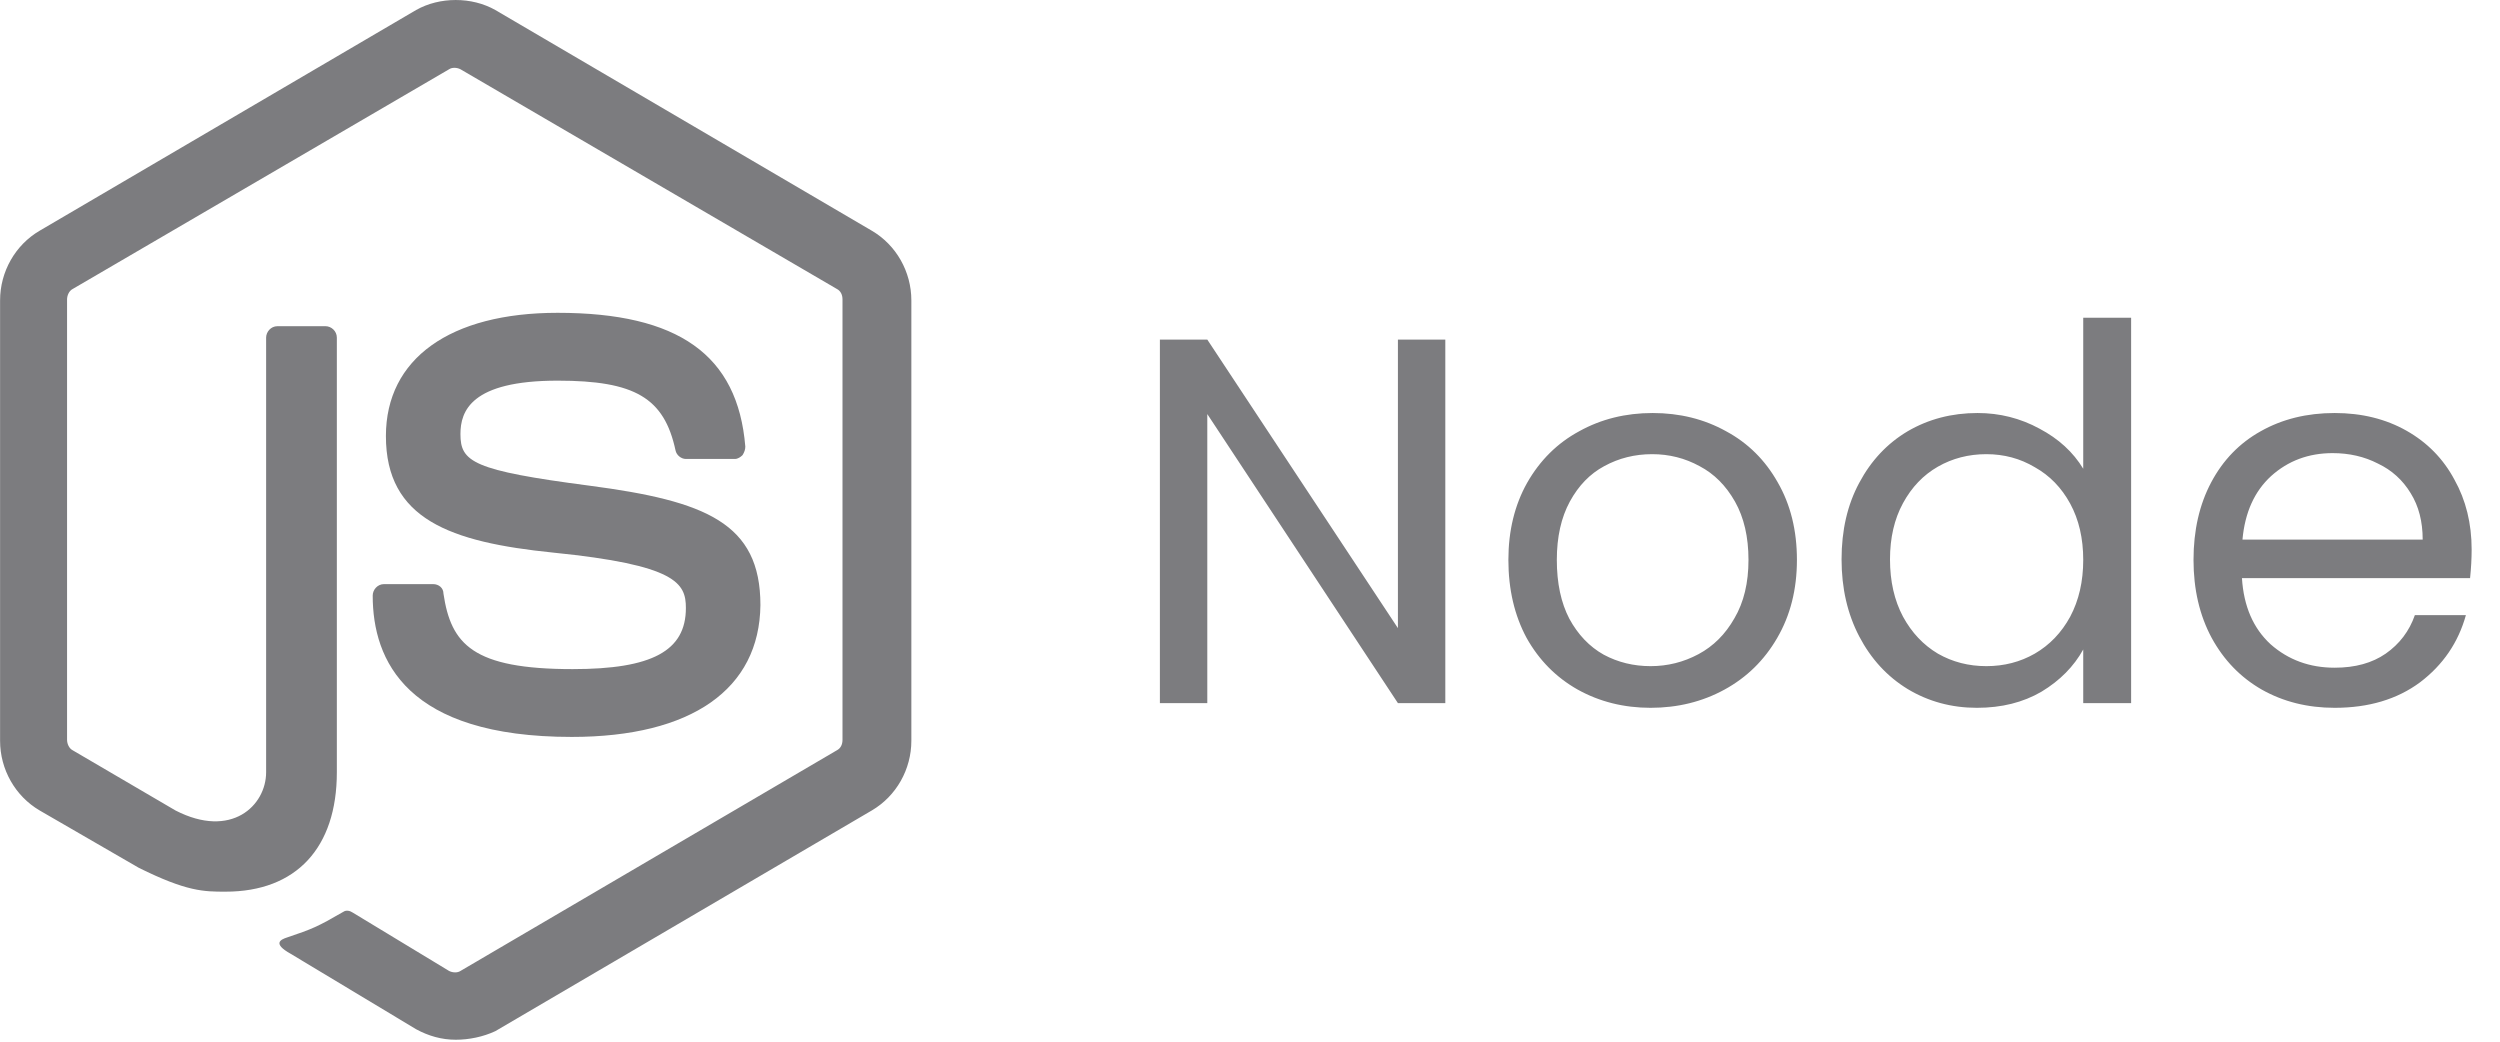
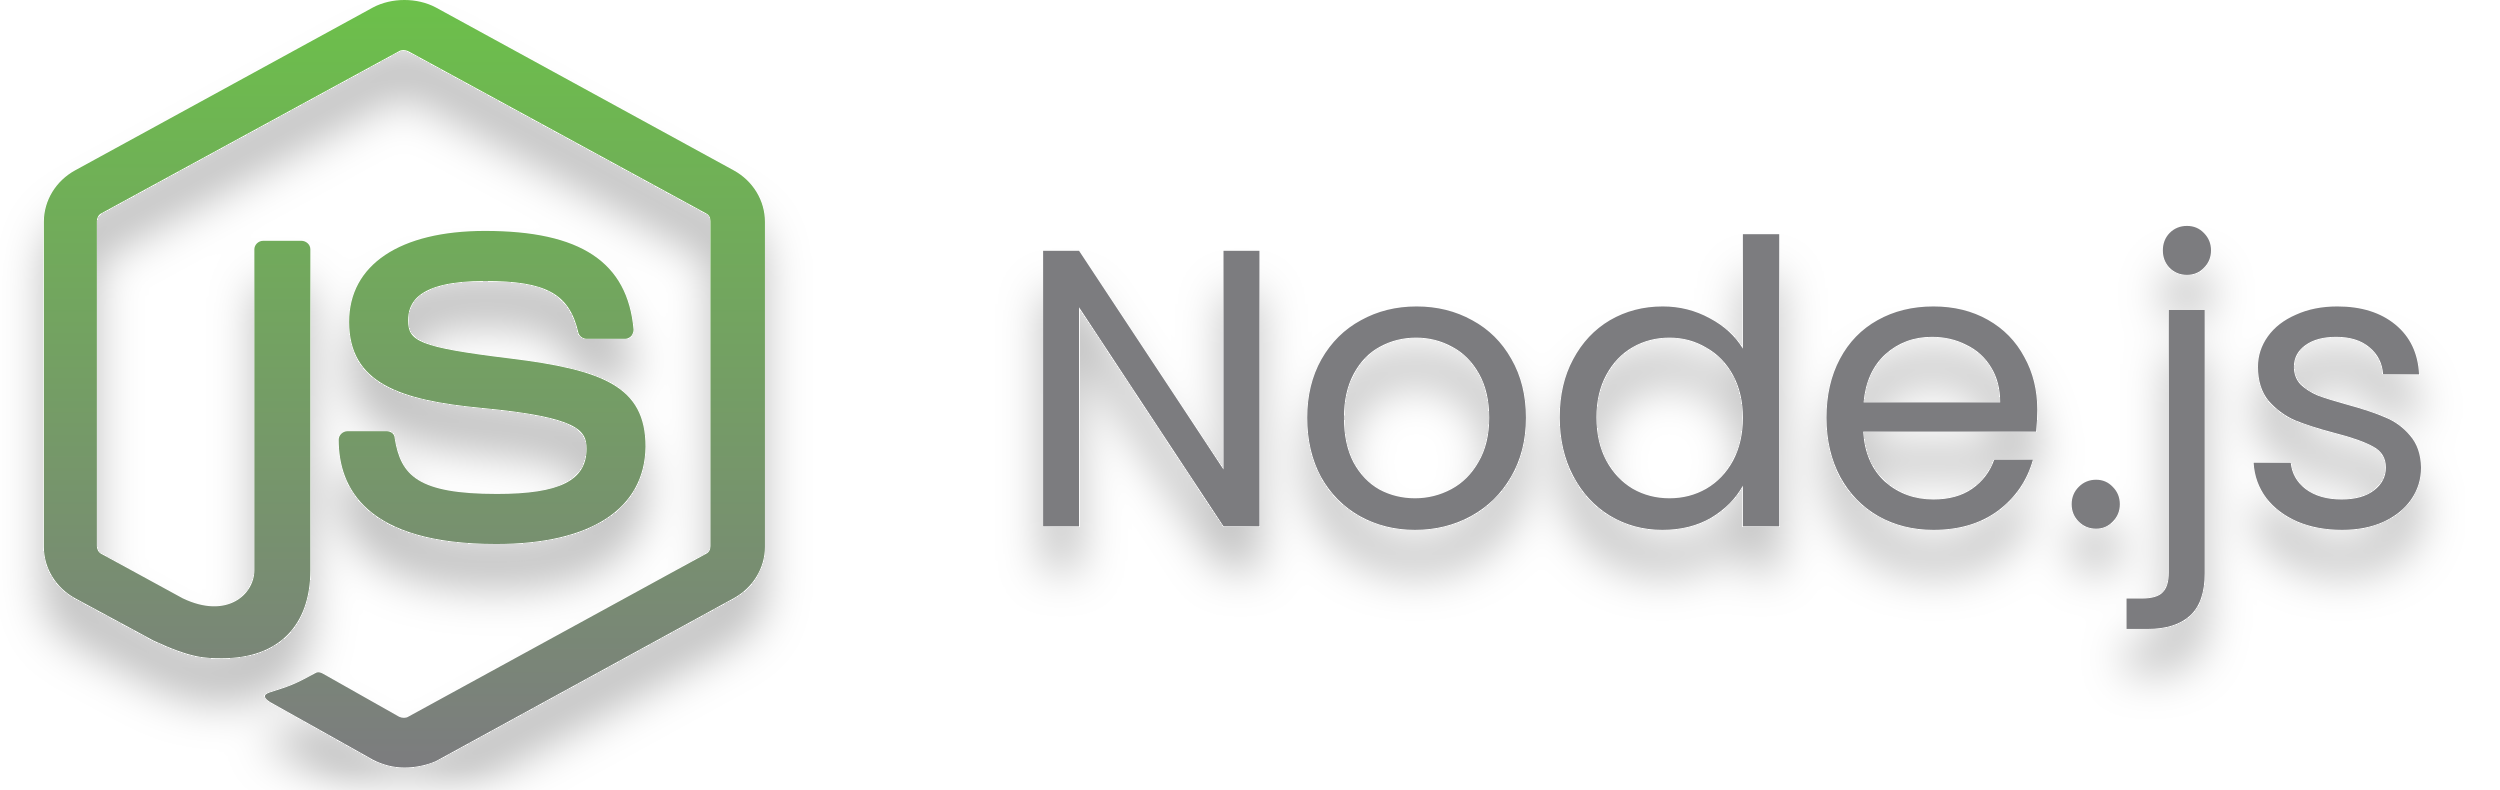
- <svg xmlns="http://www.w3.org/2000/svg" width="96" height="40" viewBox="0 0 96 40" fill="none">
-   <path d="M17.5 39.926C16.956 39.926 16.449 39.779 15.978 39.522L11.161 36.625C10.436 36.221 10.798 36.074 11.016 36.001C11.994 35.671 12.175 35.598 13.189 35.011C13.298 34.937 13.443 34.974 13.551 35.047L17.246 37.285C17.391 37.358 17.572 37.358 17.681 37.285L32.134 28.812C32.279 28.738 32.352 28.592 32.352 28.408V11.499C32.352 11.316 32.279 11.169 32.134 11.095L17.681 2.659C17.536 2.586 17.355 2.586 17.246 2.659L2.793 11.096C2.648 11.169 2.575 11.352 2.575 11.499V28.408C2.575 28.555 2.648 28.738 2.793 28.812L6.741 31.123C8.878 32.223 10.219 30.939 10.219 29.655V12.966C10.219 12.746 10.4 12.526 10.653 12.526H12.501C12.718 12.526 12.935 12.709 12.935 12.966V29.655C12.935 32.553 11.378 34.24 8.661 34.24C7.828 34.24 7.176 34.24 5.328 33.323L1.525 31.123C0.583 30.572 0.003 29.545 0.003 28.445V11.536C0.003 10.435 0.583 9.408 1.525 8.858L15.978 0.385C16.884 -0.128 18.116 -0.128 19.021 0.385L33.475 8.858C34.416 9.408 34.996 10.435 34.996 11.536V28.445C34.996 29.545 34.416 30.572 33.475 31.123L19.021 39.596C18.55 39.816 18.007 39.926 17.5 39.926V39.926ZM21.955 28.298C15.616 28.298 14.312 25.364 14.312 22.87C14.312 22.65 14.493 22.43 14.747 22.43H16.63C16.848 22.43 17.029 22.576 17.029 22.796C17.319 24.74 18.152 25.694 21.991 25.694C25.034 25.694 26.338 24.997 26.338 23.347C26.338 22.393 25.976 21.696 21.231 21.219C17.282 20.816 14.819 19.935 14.819 16.744C14.819 13.773 17.282 12.012 21.412 12.012C26.049 12.012 28.331 13.626 28.62 17.148C28.62 17.258 28.584 17.368 28.512 17.478C28.439 17.551 28.331 17.624 28.222 17.624H26.338C26.157 17.624 25.976 17.478 25.94 17.294C25.505 15.277 24.382 14.617 21.412 14.617C18.079 14.617 17.681 15.79 17.681 16.671C17.681 17.735 18.152 18.065 22.643 18.651C27.099 19.238 29.2 20.082 29.2 23.236C29.164 26.464 26.556 28.298 21.955 28.298V28.298Z" fill="#7C7C7F" />
-   <path d="M55.5 27H53.68L46.36 15.9V27H44.54V13.04H46.36L53.68 24.12V13.04H55.5V27ZM63.383 27.18C62.356 27.18 61.422 26.947 60.583 26.48C59.756 26.013 59.102 25.353 58.623 24.5C58.156 23.633 57.922 22.633 57.922 21.5C57.922 20.38 58.163 19.393 58.642 18.54C59.136 17.673 59.803 17.013 60.642 16.56C61.483 16.093 62.422 15.86 63.462 15.86C64.502 15.86 65.442 16.093 66.282 16.56C67.123 17.013 67.782 17.667 68.263 18.52C68.756 19.373 69.002 20.367 69.002 21.5C69.002 22.633 68.749 23.633 68.243 24.5C67.749 25.353 67.076 26.013 66.222 26.48C65.369 26.947 64.422 27.18 63.383 27.18ZM63.383 25.58C64.036 25.58 64.649 25.427 65.222 25.12C65.796 24.813 66.256 24.353 66.603 23.74C66.963 23.127 67.142 22.38 67.142 21.5C67.142 20.62 66.969 19.873 66.623 19.26C66.276 18.647 65.823 18.193 65.263 17.9C64.703 17.593 64.096 17.44 63.443 17.44C62.776 17.44 62.163 17.593 61.602 17.9C61.056 18.193 60.616 18.647 60.282 19.26C59.949 19.873 59.782 20.62 59.782 21.5C59.782 22.393 59.943 23.147 60.263 23.76C60.596 24.373 61.036 24.833 61.583 25.14C62.129 25.433 62.729 25.58 63.383 25.58ZM70.716 21.48C70.716 20.36 70.942 19.38 71.395 18.54C71.849 17.687 72.469 17.027 73.255 16.56C74.055 16.093 74.949 15.86 75.936 15.86C76.789 15.86 77.582 16.06 78.316 16.46C79.049 16.847 79.609 17.36 79.996 18V12.2H81.835V27H79.996V24.94C79.635 25.593 79.102 26.133 78.395 26.56C77.689 26.973 76.862 27.18 75.915 27.18C74.942 27.18 74.055 26.94 73.255 26.46C72.469 25.98 71.849 25.307 71.395 24.44C70.942 23.573 70.716 22.587 70.716 21.48ZM79.996 21.5C79.996 20.673 79.829 19.953 79.496 19.34C79.162 18.727 78.709 18.26 78.135 17.94C77.576 17.607 76.956 17.44 76.275 17.44C75.596 17.44 74.975 17.6 74.415 17.92C73.856 18.24 73.409 18.707 73.076 19.32C72.742 19.933 72.576 20.653 72.576 21.48C72.576 22.32 72.742 23.053 73.076 23.68C73.409 24.293 73.856 24.767 74.415 25.1C74.975 25.42 75.596 25.58 76.275 25.58C76.956 25.58 77.576 25.42 78.135 25.1C78.709 24.767 79.162 24.293 79.496 23.68C79.829 23.053 79.996 22.327 79.996 21.5ZM94.911 21.1C94.911 21.447 94.891 21.813 94.851 22.2H86.091C86.158 23.28 86.524 24.127 87.191 24.74C87.871 25.34 88.691 25.64 89.651 25.64C90.438 25.64 91.091 25.46 91.611 25.1C92.144 24.727 92.518 24.233 92.731 23.62H94.691C94.398 24.673 93.811 25.533 92.931 26.2C92.051 26.853 90.958 27.18 89.651 27.18C88.611 27.18 87.678 26.947 86.851 26.48C86.038 26.013 85.398 25.353 84.931 24.5C84.464 23.633 84.231 22.633 84.231 21.5C84.231 20.367 84.458 19.373 84.911 18.52C85.364 17.667 85.998 17.013 86.811 16.56C87.638 16.093 88.584 15.86 89.651 15.86C90.691 15.86 91.611 16.087 92.411 16.54C93.211 16.993 93.824 17.62 94.251 18.42C94.691 19.207 94.911 20.1 94.911 21.1ZM93.031 20.72C93.031 20.027 92.878 19.433 92.571 18.94C92.264 18.433 91.844 18.053 91.311 17.8C90.791 17.533 90.211 17.4 89.571 17.4C88.651 17.4 87.864 17.693 87.211 18.28C86.571 18.867 86.204 19.68 86.111 20.72H93.031Z" fill="#7C7C7F" />
+ <svg xmlns="http://www.w3.org/2000/svg" width="114" height="36" viewBox="0 0 114 36" fill="none">
+   <g filter="url(#filter0_d_3813_9220)">
+     <path d="M18.44 35C17.93 35 17.453 34.871 17.011 34.646L12.484 32.106C11.803 31.752 12.143 31.624 12.348 31.559C13.267 31.27 13.437 31.206 14.39 30.691C14.492 30.627 14.628 30.659 14.73 30.723L18.202 32.685C18.338 32.749 18.509 32.749 18.611 32.685L32.192 25.257C32.328 25.193 32.396 25.064 32.396 24.904V10.08C32.396 9.919 32.328 9.791 32.192 9.727L18.611 2.331C18.474 2.267 18.304 2.267 18.202 2.331L4.621 9.727C4.485 9.791 4.417 9.952 4.417 10.08V24.904C4.417 25.032 4.485 25.193 4.621 25.257L8.331 27.283C10.339 28.247 11.599 27.122 11.599 25.997V11.366C11.599 11.173 11.769 10.98 12.007 10.98H13.743C13.947 10.98 14.152 11.141 14.152 11.366V25.997C14.152 28.537 12.688 30.016 10.135 30.016C9.352 30.016 8.74 30.016 7.004 29.212L3.43 27.283C2.545 26.8 2 25.9 2 24.936V10.113C2 9.148 2.545 8.248 3.43 7.765L17.011 0.338C17.862 -0.113 19.019 -0.113 19.87 0.338L33.451 7.765C34.336 8.247 34.881 9.148 34.881 10.113V24.936C34.881 25.9 34.336 26.8 33.451 27.283L19.87 34.711C19.427 34.904 18.917 35 18.44 35V35ZM22.627 24.807C16.67 24.807 15.445 22.235 15.445 20.048C15.445 19.855 15.615 19.662 15.854 19.662H17.623C17.828 19.662 17.998 19.791 17.998 19.984C18.27 21.688 19.053 22.524 22.661 22.524C25.52 22.524 26.746 21.913 26.746 20.466C26.746 19.63 26.405 19.019 21.946 18.601C18.236 18.247 15.921 17.476 15.921 14.678C15.921 12.074 18.236 10.53 22.116 10.53C26.473 10.53 28.618 11.945 28.89 15.032C28.89 15.129 28.856 15.225 28.788 15.321C28.72 15.386 28.618 15.45 28.516 15.45H26.746C26.575 15.45 26.405 15.321 26.371 15.161C25.963 13.392 24.908 12.813 22.116 12.813C18.985 12.813 18.611 13.842 18.611 14.614C18.611 15.547 19.053 15.836 23.274 16.35C27.46 16.865 29.435 17.604 29.435 20.37C29.401 23.199 26.95 24.807 22.627 24.807V24.807Z" fill="url(#paint0_linear_3813_9220)" />
+     <path d="M57.43 24H55.792L49.204 14.01V24H47.566V11.436H49.204L55.792 21.408V11.436H57.43V24ZM64.524 24.162C63.6 24.162 62.76 23.952 62.004 23.532C61.26 23.112 60.672 22.518 60.24 21.75C59.82 20.97 59.61 20.07 59.61 19.05C59.61 18.042 59.826 17.154 60.258 16.386C60.702 15.606 61.302 15.012 62.058 14.604C62.814 14.184 63.66 13.974 64.596 13.974C65.532 13.974 66.378 14.184 67.134 14.604C67.89 15.012 68.484 15.6 68.916 16.368C69.36 17.136 69.582 18.03 69.582 19.05C69.582 20.07 69.354 20.97 68.898 21.75C68.454 22.518 67.848 23.112 67.08 23.532C66.312 23.952 65.46 24.162 64.524 24.162ZM64.524 22.722C65.112 22.722 65.664 22.584 66.18 22.308C66.696 22.032 67.11 21.618 67.422 21.066C67.746 20.514 67.908 19.842 67.908 19.05C67.908 18.258 67.752 17.586 67.44 17.034C67.128 16.482 66.72 16.074 66.216 15.81C65.712 15.534 65.166 15.396 64.578 15.396C63.978 15.396 63.426 15.534 62.922 15.81C62.43 16.074 62.034 16.482 61.734 17.034C61.434 17.586 61.284 18.258 61.284 19.05C61.284 19.854 61.428 20.532 61.716 21.084C62.016 21.636 62.412 22.05 62.904 22.326C63.396 22.59 63.936 22.722 64.524 22.722ZM71.124 19.032C71.124 18.024 71.328 17.142 71.736 16.386C72.144 15.618 72.702 15.024 73.41 14.604C74.13 14.184 74.934 13.974 75.822 13.974C76.59 13.974 77.304 14.154 77.964 14.514C78.624 14.862 79.128 15.324 79.476 15.9V10.68H81.132V24H79.476V22.146C79.152 22.734 78.672 23.22 78.036 23.604C77.4 23.976 76.656 24.162 75.804 24.162C74.928 24.162 74.13 23.946 73.41 23.514C72.702 23.082 72.144 22.476 71.736 21.696C71.328 20.916 71.124 20.028 71.124 19.032ZM79.476 19.05C79.476 18.306 79.326 17.658 79.026 17.106C78.726 16.554 78.318 16.134 77.802 15.846C77.298 15.546 76.74 15.396 76.128 15.396C75.516 15.396 74.958 15.54 74.454 15.828C73.95 16.116 73.548 16.536 73.248 17.088C72.948 17.64 72.798 18.288 72.798 19.032C72.798 19.788 72.948 20.448 73.248 21.012C73.548 21.564 73.95 21.99 74.454 22.29C74.958 22.578 75.516 22.722 76.128 22.722C76.74 22.722 77.298 22.578 77.802 22.29C78.318 21.99 78.726 21.564 79.026 21.012C79.326 20.448 79.476 19.794 79.476 19.05ZM92.9 18.69C92.9 19.002 92.882 19.332 92.846 19.68H84.962C85.022 20.652 85.352 21.414 85.952 21.966C86.564 22.506 87.302 22.776 88.166 22.776C88.874 22.776 89.462 22.614 89.93 22.29C90.41 21.954 90.746 21.51 90.938 20.958H92.702C92.438 21.906 91.91 22.68 91.118 23.28C90.326 23.868 89.342 24.162 88.166 24.162C87.23 24.162 86.39 23.952 85.646 23.532C84.914 23.112 84.338 22.518 83.918 21.75C83.498 20.97 83.288 20.07 83.288 19.05C83.288 18.03 83.492 17.136 83.9 16.368C84.308 15.6 84.878 15.012 85.61 14.604C86.354 14.184 87.206 13.974 88.166 13.974C89.102 13.974 89.93 14.178 90.65 14.586C91.37 14.994 91.922 15.558 92.306 16.278C92.702 16.986 92.9 17.79 92.9 18.69ZM91.208 18.348C91.208 17.724 91.07 17.19 90.794 16.746C90.518 16.29 90.14 15.948 89.66 15.72C89.192 15.48 88.67 15.36 88.094 15.36C87.266 15.36 86.558 15.624 85.97 16.152C85.394 16.68 85.064 17.412 84.98 18.348H91.208ZM95.584 24.108C95.272 24.108 95.008 24 94.792 23.784C94.576 23.568 94.468 23.304 94.468 22.992C94.468 22.68 94.576 22.416 94.792 22.2C95.008 21.984 95.272 21.876 95.584 21.876C95.884 21.876 96.136 21.984 96.34 22.2C96.556 22.416 96.664 22.68 96.664 22.992C96.664 23.304 96.556 23.568 96.34 23.784C96.136 24 95.884 24.108 95.584 24.108ZM99.724 12.534C99.412 12.534 99.148 12.426 98.932 12.21C98.728 11.994 98.626 11.73 98.626 11.418C98.626 11.106 98.728 10.842 98.932 10.626C99.148 10.41 99.412 10.302 99.724 10.302C100.036 10.302 100.294 10.41 100.498 10.626C100.714 10.842 100.822 11.106 100.822 11.418C100.822 11.73 100.714 11.994 100.498 12.21C100.294 12.426 100.036 12.534 99.724 12.534ZM100.534 26.142C100.534 27.018 100.312 27.66 99.868 28.068C99.424 28.476 98.776 28.68 97.924 28.68H96.97V27.294H97.654C98.11 27.294 98.428 27.204 98.608 27.024C98.8 26.844 98.896 26.538 98.896 26.106V14.136H100.534V26.142ZM106.798 24.162C106.042 24.162 105.364 24.036 104.764 23.784C104.164 23.52 103.69 23.16 103.342 22.704C102.994 22.236 102.802 21.702 102.766 21.102H104.458C104.506 21.594 104.734 21.996 105.142 22.308C105.562 22.62 106.108 22.776 106.78 22.776C107.404 22.776 107.896 22.638 108.256 22.362C108.616 22.086 108.796 21.738 108.796 21.318C108.796 20.886 108.604 20.568 108.22 20.364C107.836 20.148 107.242 19.938 106.438 19.734C105.706 19.542 105.106 19.35 104.638 19.158C104.182 18.954 103.786 18.66 103.45 18.276C103.126 17.88 102.964 17.364 102.964 16.728C102.964 16.224 103.114 15.762 103.414 15.342C103.714 14.922 104.14 14.592 104.692 14.352C105.244 14.1 105.874 13.974 106.582 13.974C107.674 13.974 108.556 14.25 109.228 14.802C109.9 15.354 110.26 16.11 110.308 17.07H108.67C108.634 16.554 108.424 16.14 108.04 15.828C107.668 15.516 107.164 15.36 106.528 15.36C105.94 15.36 105.472 15.486 105.124 15.738C104.776 15.99 104.602 16.32 104.602 16.728C104.602 17.052 104.704 17.322 104.908 17.538C105.124 17.742 105.388 17.91 105.7 18.042C106.024 18.162 106.468 18.3 107.032 18.456C107.74 18.648 108.316 18.84 108.76 19.032C109.204 19.212 109.582 19.488 109.894 19.86C110.218 20.232 110.386 20.718 110.398 21.318C110.398 21.858 110.248 22.344 109.948 22.776C109.648 23.208 109.222 23.55 108.67 23.802C108.13 24.042 107.506 24.162 106.798 24.162Z" fill="#7C7C7F" />
+   </g>
+   <defs>
+     <filter id="filter0_d_3813_9220" x="0" y="0" width="112.398" height="39" filterUnits="userSpaceOnUse" color-interpolation-filters="sRGB">
+       <feFlood flood-opacity="0" result="BackgroundImageFix" />
+       <feColorMatrix in="SourceAlpha" type="matrix" values="0 0 0 0 0 0 0 0 0 0 0 0 0 0 0 0 0 0 127 0" result="hardAlpha" />
+       <feOffset dy="2" />
+       <feGaussianBlur stdDeviation="1" />
+       <feComposite in2="hardAlpha" operator="out" />
+       <feColorMatrix type="matrix" values="0 0 0 0 0 0 0 0 0 0 0 0 0 0 0 0 0 0 0.25 0" />
+       <feBlend mode="normal" in2="BackgroundImageFix" result="effect1_dropShadow_3813_9220" />
+       <feBlend mode="normal" in="SourceGraphic" in2="effect1_dropShadow_3813_9220" result="shape" />
+     </filter>
+     <linearGradient id="paint0_linear_3813_9220" x1="18.44" y1="0" x2="18.44" y2="35" gradientUnits="userSpaceOnUse">
+       <stop stop-color="#6CC04A" />
+       <stop offset="1" stop-color="#7C7C7F" />
+     </linearGradient>
+   </defs>
</svg>
